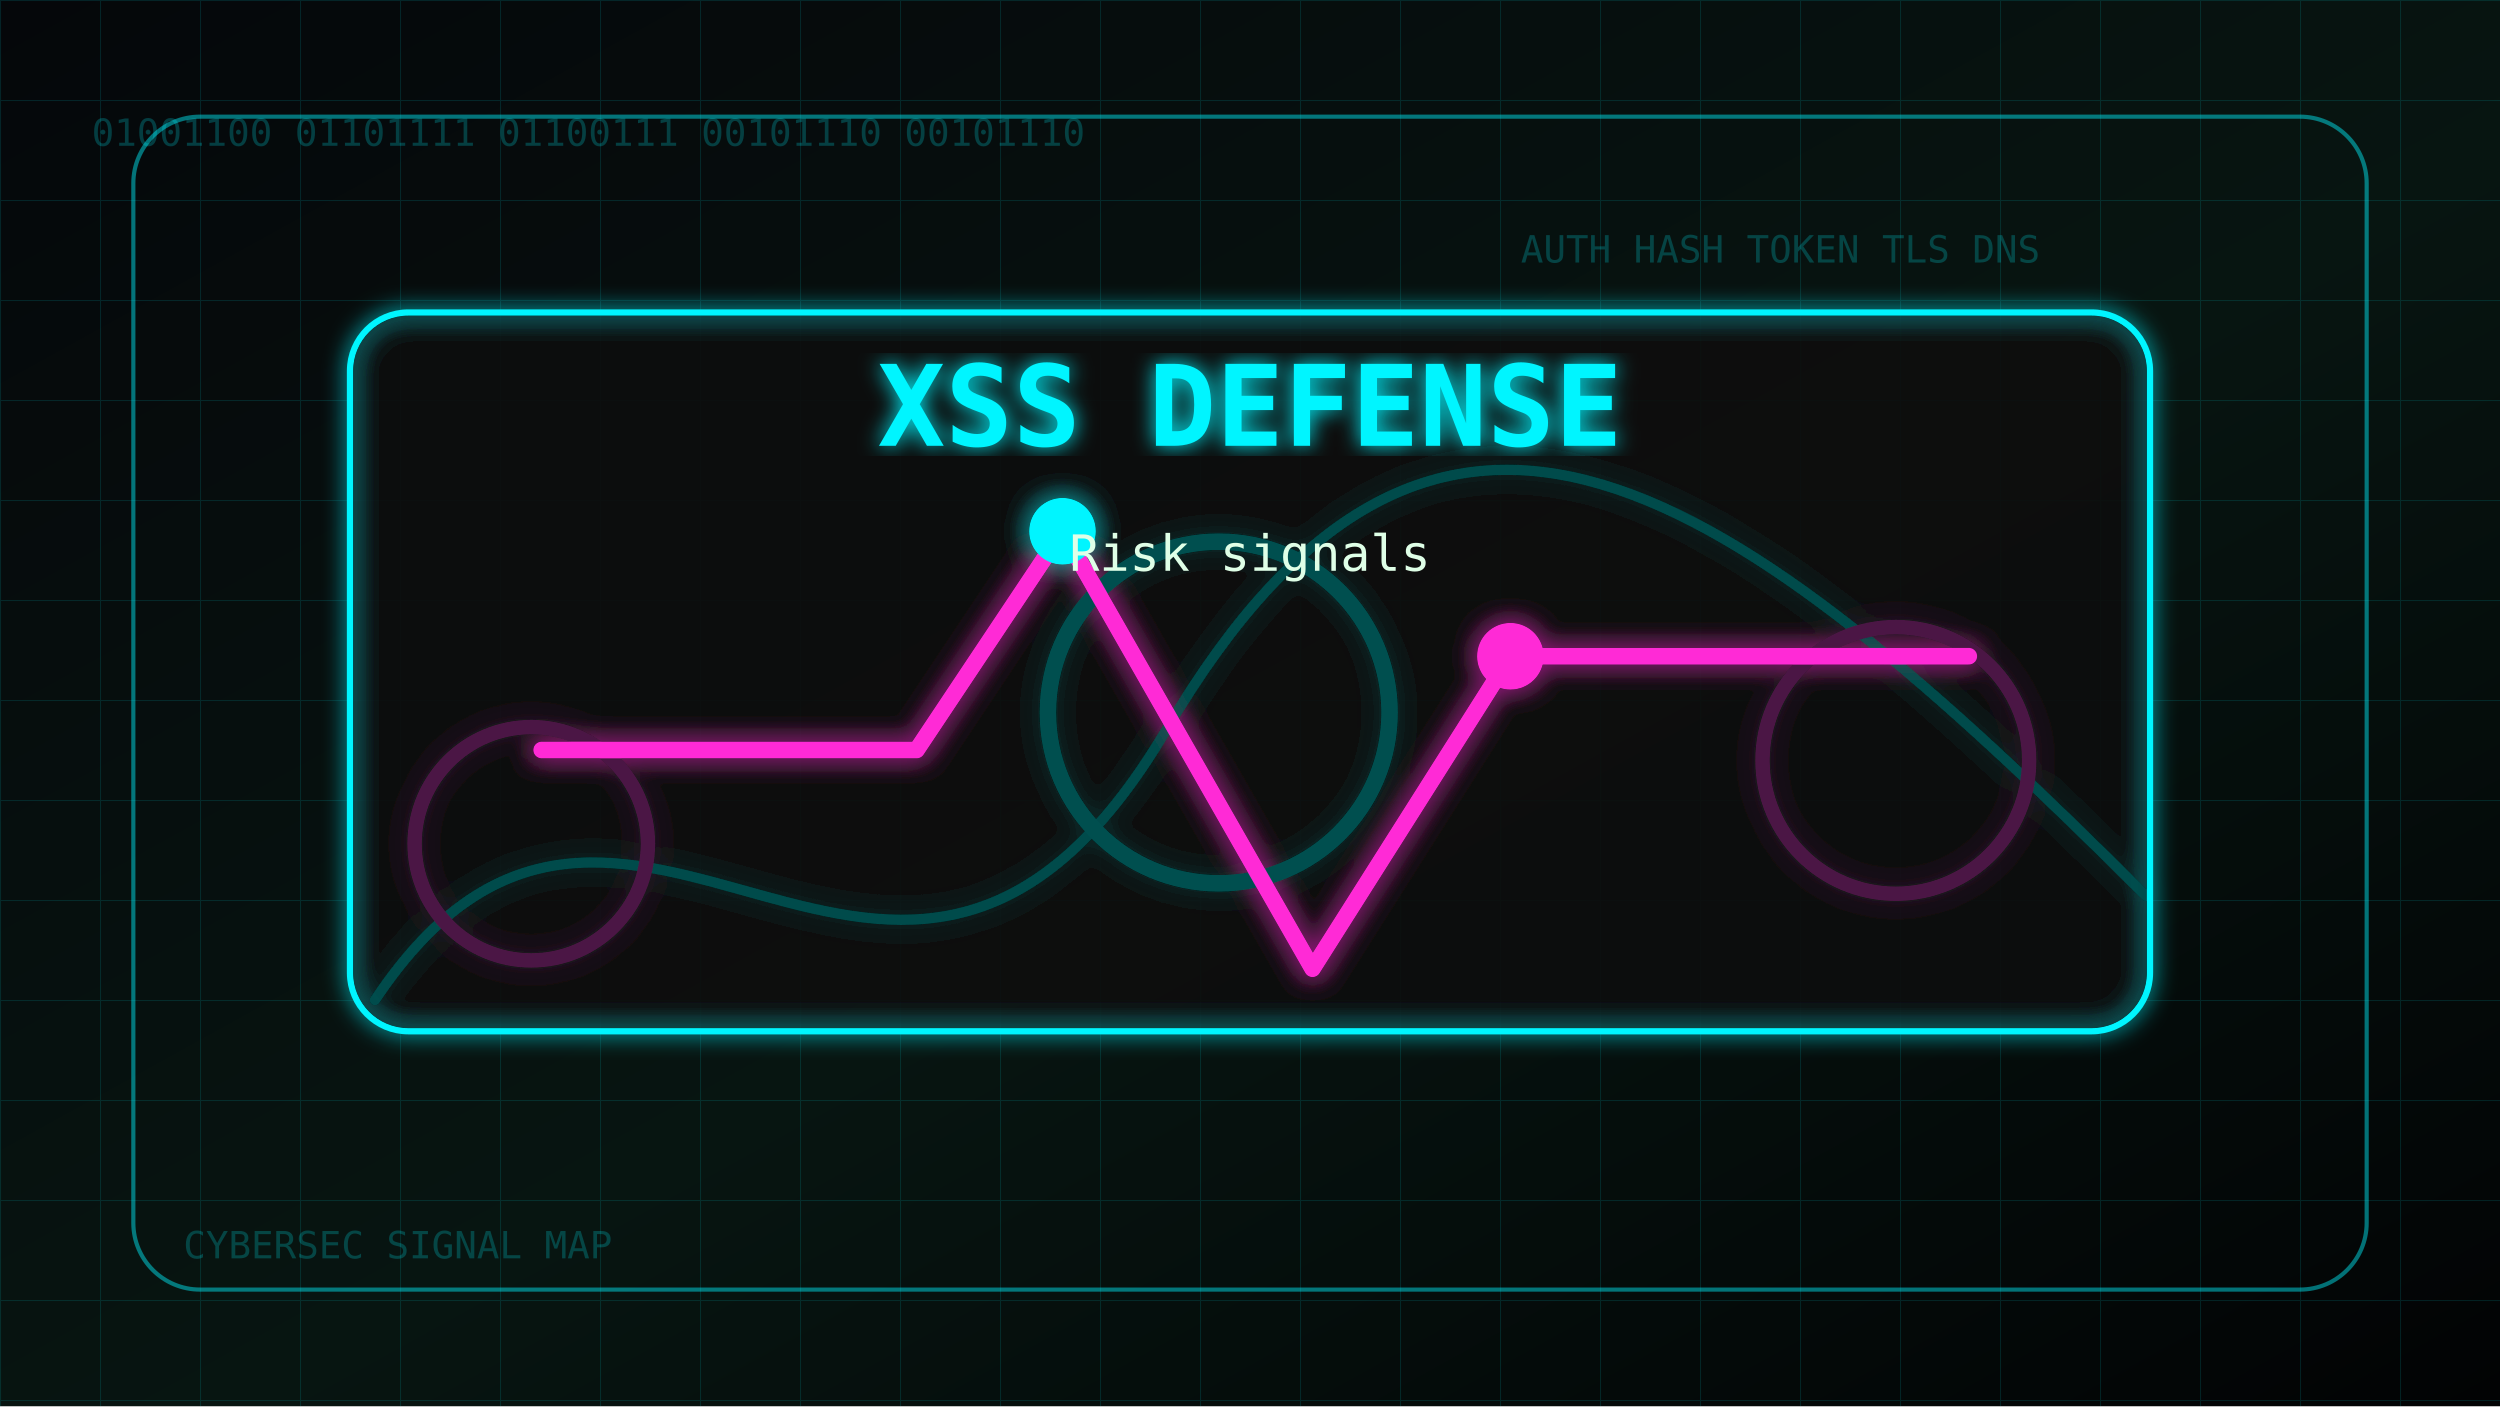
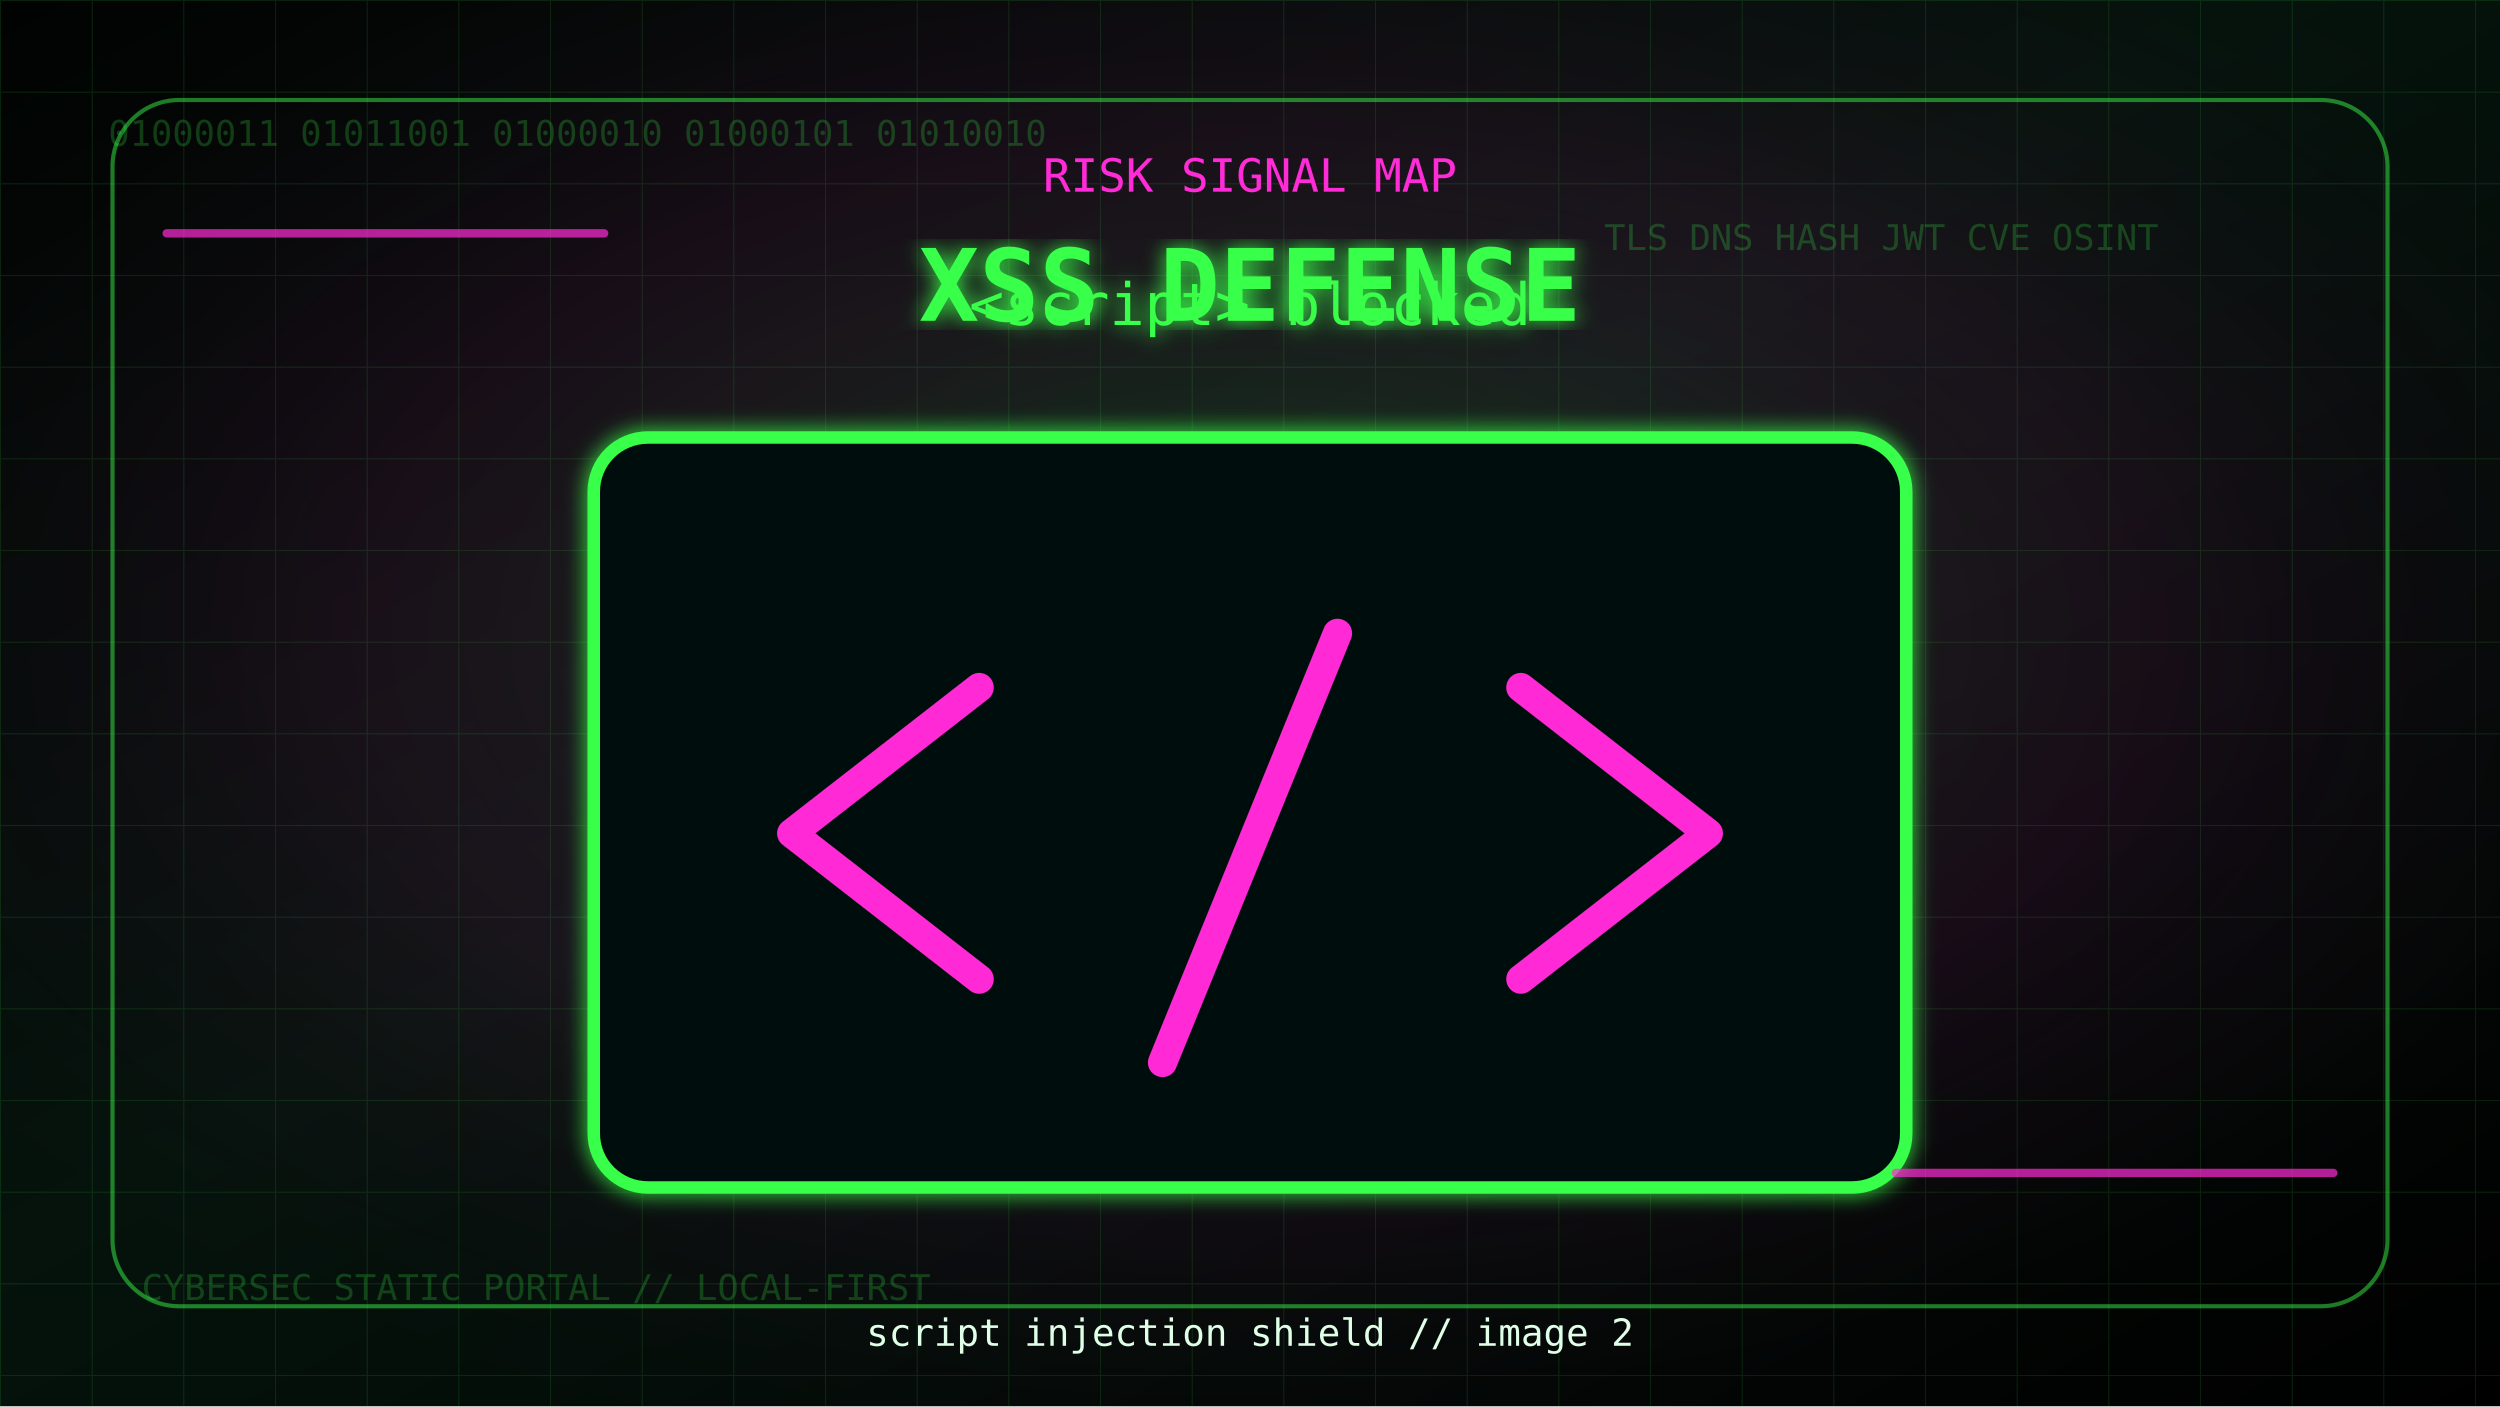
- <svg xmlns="http://www.w3.org/2000/svg" viewBox="0 0 1200 675" role="img" aria-label="XSS defense">
+ <svg xmlns="http://www.w3.org/2000/svg" viewBox="0 0 1200 675" role="img" aria-label="XSS DEFENSE RISK SIGNAL MAP">
  <defs>
    <linearGradient id="bg" x1="0" y1="0" x2="1" y2="1">
-       <stop offset="0" stop-color="#05070a" />
-       <stop offset="0.55" stop-color="#071511" />
-       <stop offset="1" stop-color="#020304" />
+       <stop offset="0" stop-color="#010302" />
+       <stop offset="0.45" stop-color="#05130c" />
+       <stop offset="1" stop-color="#000" />
    </linearGradient>
+     <radialGradient id="pulse" cx="50%" cy="45%" r="65%">
+       <stop offset="0" stop-color="#39ff4a" stop-opacity="0.18" />
+       <stop offset="0.55" stop-color="#ff2bd6" stop-opacity="0.08" />
+       <stop offset="1" stop-color="#000" stop-opacity="0" />
+     </radialGradient>
    <filter id="glow">
      <feGaussianBlur stdDeviation="5" result="blur" />
      <feMerge>
        <feMergeNode in="blur" />
        <feMergeNode in="SourceGraphic" />
      </feMerge>
    </filter>
-     <pattern id="grid" width="48" height="48" patternUnits="userSpaceOnUse">
-       <path d="M48 0H0v48" fill="none" stroke="#00f5ff" stroke-opacity="0.12" />
+     <pattern id="grid" width="44" height="44" patternUnits="userSpaceOnUse">
+       <path d="M44 0H0v44" fill="none" stroke="#39ff4a" stroke-opacity="0.12" />
    </pattern>
  </defs>
  <rect width="1200" height="675" fill="url(#bg)" />
  <rect width="1200" height="675" fill="url(#grid)" />
-   <g opacity="0.22" font-family="monospace" font-size="18" fill="#00f5ff">
-     <text x="44" y="70">01001100 01101111 01100111 00101110 00101110</text>
-     <text x="730" y="126">AUTH HASH TOKEN TLS DNS</text>
-     <text x="88" y="604">CYBERSEC SIGNAL MAP</text>
+   <rect width="1200" height="675" fill="url(#pulse)" />
+   <g opacity="0.22" font-family="JetBrains Mono, monospace" font-size="17" fill="#39ff4a">
+     <text x="52" y="70">01000011 01011001 01000010 01000101 01010010</text>
+     <text x="770" y="120">TLS DNS HASH JWT CVE OSINT</text>
+     <text x="68" y="624">CYBERSEC STATIC PORTAL // LOCAL-FIRST</text>
  </g>
  <g filter="url(#glow)">
-     <path d="M180 480 C300 300 430 570 560 350 S830 230 1030 430" fill="none" stroke="#00f5ff" stroke-width="5" stroke-linecap="round" opacity="0.9" />
-     <circle cx="255" cy="405" r="56" fill="none" stroke="#ff2bd6" stroke-width="7" />
-     <circle cx="585" cy="342" r="82" fill="none" stroke="#00f5ff" stroke-width="8" />
-     <circle cx="910" cy="365" r="64" fill="none" stroke="#ff2bd6" stroke-width="7" />
-     <rect x="168" y="150" width="864" height="345" rx="28" fill="#07100d" fill-opacity="0.72" stroke="#00f5ff" stroke-width="3" />
-     <path d="M260 360h180l70-105 120 210 95-150h220" fill="none" stroke="#ff2bd6" stroke-width="8" stroke-linecap="round" stroke-linejoin="round" />
-     <circle cx="510" cy="255" r="16" fill="#00f5ff" />
-     <circle cx="725" cy="315" r="16" fill="#ff2bd6" />
+     <rect x="285" y="210" width="630" height="360" rx="26" fill="#06100b" stroke="#39ff4a" stroke-width="6" />
+     <path d="M470 330l-90 70 90 70M730 330l90 70-90 70M642 304l-84 206" fill="none" stroke="#ff2bd6" stroke-width="14" stroke-linecap="round" stroke-linejoin="round" />
+     <text x="600" y="156" text-anchor="middle" font-family="monospace" font-size="28" fill="#39ff4a">&lt;script&gt; blocked</text>
  </g>
-   <text x="600" y="214" text-anchor="middle" font-family="JetBrains Mono, monospace" font-size="54" font-weight="800" fill="#00f5ff" filter="url(#glow)">XSS DEFENSE</text>
-   <text x="600" y="274" text-anchor="middle" font-family="JetBrains Mono, monospace" font-size="24" fill="#dfffe7">Risk signals</text>
-   <rect x="64" y="56" width="1072" height="563" rx="32" fill="none" stroke="#00f5ff" stroke-opacity="0.45" stroke-width="2" />
+   <rect x="54" y="48" width="1092" height="579" rx="32" fill="none" stroke="#39ff4a" stroke-opacity="0.48" stroke-width="2" />
+   <path d="M80 112h210M910 563h210" stroke="#ff2bd6" stroke-width="4" stroke-linecap="round" opacity="0.7" />
+   <text x="600" y="92" text-anchor="middle" font-family="JetBrains Mono, monospace" font-size="22" fill="#ff2bd6">RISK SIGNAL MAP</text>
+   <text x="600" y="646" text-anchor="middle" font-family="JetBrains Mono, monospace" font-size="18" fill="#dfffe7">script injection shield // image 2</text>
+   <text x="600" y="154" text-anchor="middle" font-family="JetBrains Mono, monospace" font-size="48" font-weight="800" fill="#39ff4a" filter="url(#glow)">XSS DEFENSE</text>
</svg>
